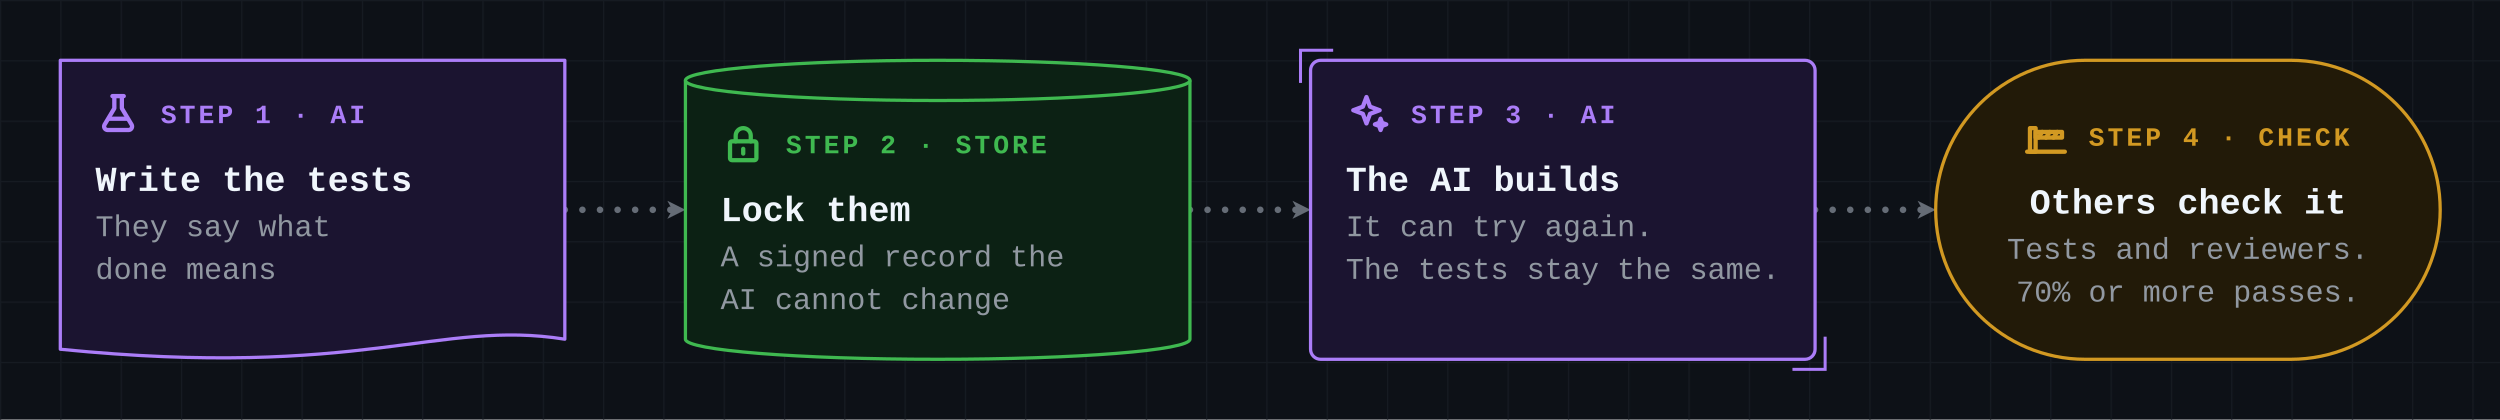
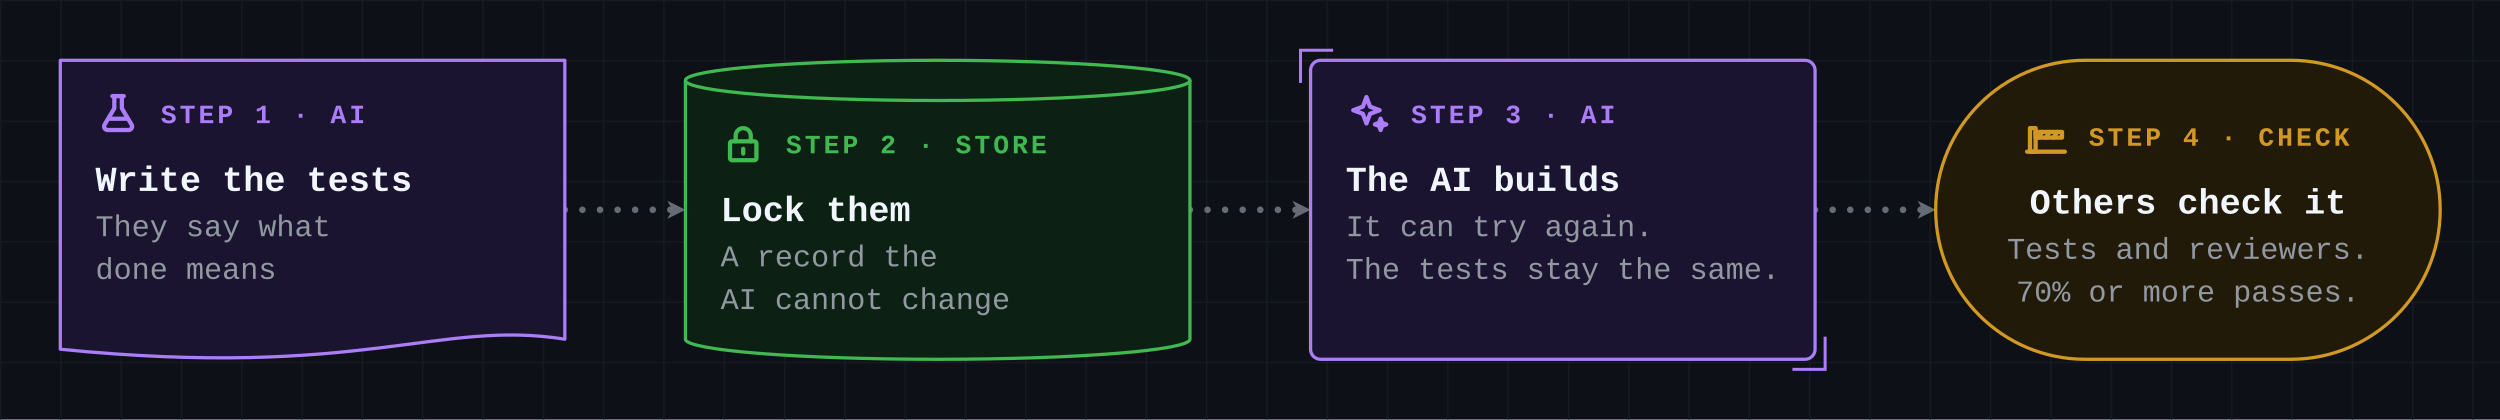
<svg xmlns="http://www.w3.org/2000/svg" viewBox="-24 -24 995 167" width="995" height="167" role="img" aria-labelledby="title desc" font-family="ui-monospace, SFMono-Regular, 'JetBrains Mono', 'Cascadia Mono', Menlo, Consolas, 'Liberation Mono', monospace">
  <defs>
    <marker id="arrow-plain" viewBox="0 0 10 10" refX="9" refY="5" markerWidth="9" markerHeight="9" markerUnits="userSpaceOnUse" orient="auto-start-reverse">
      <path d="M1,1 L9,5 L1,9 L3.2,5 z" fill="#656c76" />
    </marker>
    <marker id="arrow-fail" viewBox="0 0 10 10" refX="9" refY="5" markerWidth="9" markerHeight="9" markerUnits="userSpaceOnUse" orient="auto-start-reverse">
      <path d="M1,1 L9,5 L1,9 L3.2,5 z" fill="#f85149" />
    </marker>
    <marker id="arrow-pass" viewBox="0 0 10 10" refX="9" refY="5" markerWidth="9" markerHeight="9" markerUnits="userSpaceOnUse" orient="auto-start-reverse">
      <path d="M1,1 L9,5 L1,9 L3.2,5 z" fill="#3fb950" />
    </marker>
    <pattern id="grid" x="-24" y="-24" width="24" height="24" patternUnits="userSpaceOnUse">
      <path d="M24 0H0V24" fill="none" stroke="#161b22" stroke-width="1" />
    </pattern>
  </defs>
  <style>.main{stroke-width:2.6;stroke-dasharray:0 7;animation:flow 0.8s linear infinite}.side{stroke-width:1.6;stroke-dasharray:6 5;animation:side 1.6s linear infinite}@keyframes flow{to{stroke-dashoffset:-7}}@keyframes side{to{stroke-dashoffset:-11}}@media (prefers-reduced-motion:reduce){.main,.side{animation:none}.ticket{display:none}}</style>
  <rect x="-24" y="-24" width="995" height="167" fill="#0d1117" />
  <rect x="-24" y="-24" width="995" height="167" fill="url(#grid)" />
  <path class="main" d="M200.8,59.5 L248.8,59.5" fill="none" stroke="#656c76" stroke-linecap="round" stroke-linejoin="round" marker-end="url(#arrow-plain)" />
  <path class="main" d="M449.6,59.5 L497.6,59.5" fill="none" stroke="#656c76" stroke-linecap="round" stroke-linejoin="round" marker-end="url(#arrow-plain)" />
  <path class="main" d="M698.4,59.5 L746.4,59.5" fill="none" stroke="#656c76" stroke-linecap="round" stroke-linejoin="round" marker-end="url(#arrow-plain)" />
  <g class="document">
    <path d="M0.0,0.0 H200.8 V111.0 C150.6,103.0 120.5,127.0 0.0,115.0 Z" fill="#1b1430" stroke="#ab7df8" stroke-width="1.3" stroke-linejoin="round" />
    <g transform="translate(14.0,12.0) scale(0.75)" fill="none" stroke="#ab7df8" stroke-width="2.27" stroke-linecap="round" stroke-linejoin="round">
      <path d="M9 3h6" />
      <path d="M10 3v6.5l-5.2 8.7A1.9 1.9 0 0 0 6.4 21h11.2a1.9 1.9 0 0 0 1.6-2.8L14 9.5V3" />
      <path d="M7.4 15h9.2" />
    </g>
    <text x="40.0" y="25.0" font-size="10.5" font-weight="700" letter-spacing="1.2" fill="#ab7df8">STEP 1 · AI</text>
    <text x="14.0" y="52.0" font-size="14" font-weight="700" fill="#f0f6fc">Write the tests</text>
    <text x="14.0" y="70.0" font-size="12" fill="#9198a1">They say what</text>
    <text x="14.0" y="87.0" font-size="12" fill="#9198a1">done means</text>
  </g>
  <g class="data">
    <path d="M248.8,8.0 A100.4,8 0 0 1 449.6,8.0 V111.0 A100.4,8 0 0 1 248.8,111.0 Z" fill="#0c2114" stroke="#3fb950" stroke-width="1.3" stroke-linejoin="round" />
    <path d="M248.8,8.0 A100.4,8 0 0 0 449.6,8.0" fill="none" stroke="#3fb950" stroke-width="1.3" />
    <g transform="translate(262.8,24.0) scale(0.75)" fill="none" stroke="#3fb950" stroke-width="2.27" stroke-linecap="round" stroke-linejoin="round">
      <path d="M6 11h12a1 1 0 0 1 1 1v8a1 1 0 0 1-1 1H6a1 1 0 0 1-1-1v-8a1 1 0 0 1 1-1z" />
      <path d="M8 11V8a4 4 0 0 1 8 0v3" />
      <path d="M12 15v2.5" />
    </g>
    <text x="288.8" y="37.0" font-size="10.5" font-weight="700" letter-spacing="1.2" fill="#3fb950">STEP 2 · STORE</text>
    <text x="262.8" y="64.0" font-size="14" font-weight="700" fill="#f0f6fc">Lock them</text>
-     <text x="262.8" y="82.0" font-size="12" fill="#9198a1">A signed record the</text>
+     <text x="262.8" y="82.0" font-size="12" fill="#9198a1">A record the</text>
    <text x="262.8" y="99.0" font-size="12" fill="#9198a1">AI cannot change</text>
  </g>
  <g class="step">
    <rect x="497.6" y="0.0" width="200.8" height="119.0" rx="4" fill="#1b1430" stroke="#ab7df8" stroke-width="1.3" stroke-linejoin="round" />
    <path d="M506.6,-4.0 H493.6 V9.0" fill="none" stroke="#ab7df8" stroke-width="1.2" />
    <path d="M689.4,123.0 H702.4 V110.0" fill="none" stroke="#ab7df8" stroke-width="1.2" />
    <g transform="translate(511.6,12.0) scale(0.75)" fill="none" stroke="#ab7df8" stroke-width="2.27" stroke-linecap="round" stroke-linejoin="round">
      <path d="M11 3.5l1.9 5.1L18 10.5l-5.1 1.9L11 17.5l-1.9-5.1L4 10.5l5.1-1.9z" />
      <path d="M18.5 15l.8 2.2l2.2.8l-2.2.8l-.8 2.2l-.8-2.2l-2.2-.8l2.2-.8z" />
    </g>
    <text x="537.6" y="25.0" font-size="10.5" font-weight="700" letter-spacing="1.2" fill="#ab7df8">STEP 3 · AI</text>
    <text x="511.6" y="52.0" font-size="14" font-weight="700" fill="#f0f6fc">The AI builds</text>
    <text x="511.6" y="70.0" font-size="12" fill="#9198a1">It can try again.</text>
    <text x="511.6" y="87.0" font-size="12" fill="#9198a1">The tests stay the same.</text>
  </g>
  <g class="end">
    <rect x="746.4" y="0.0" width="200.8" height="119.0" rx="59.5" fill="#221a08" stroke="#d29922" stroke-width="1.3" stroke-linejoin="round" />
    <g transform="translate(781.3,21.0) scale(0.75)" fill="none" stroke="#d29922" stroke-width="2.27" stroke-linecap="round" stroke-linejoin="round">
      <path d="M3.5 8h3v12.5h-3z" />
      <path d="M6.5 10h14v3h-14z" />
      <path d="M10 10l-2 3M14 10l-2 3M18 10l-2 3" />
      <path d="M2 20.5h20" />
    </g>
    <text x="807.3" y="34.0" font-size="10.5" font-weight="700" letter-spacing="1.2" fill="#d29922">STEP 4 · CHECK</text>
    <text x="846.8" y="61.0" text-anchor="middle" font-size="14" font-weight="700" fill="#f0f6fc">Others check it</text>
    <text x="846.8" y="79.0" text-anchor="middle" font-size="12" fill="#9198a1">Tests and reviewers.</text>
    <text x="846.8" y="96.0" text-anchor="middle" font-size="12" fill="#9198a1">70% or more passes.</text>
  </g>
</svg>
